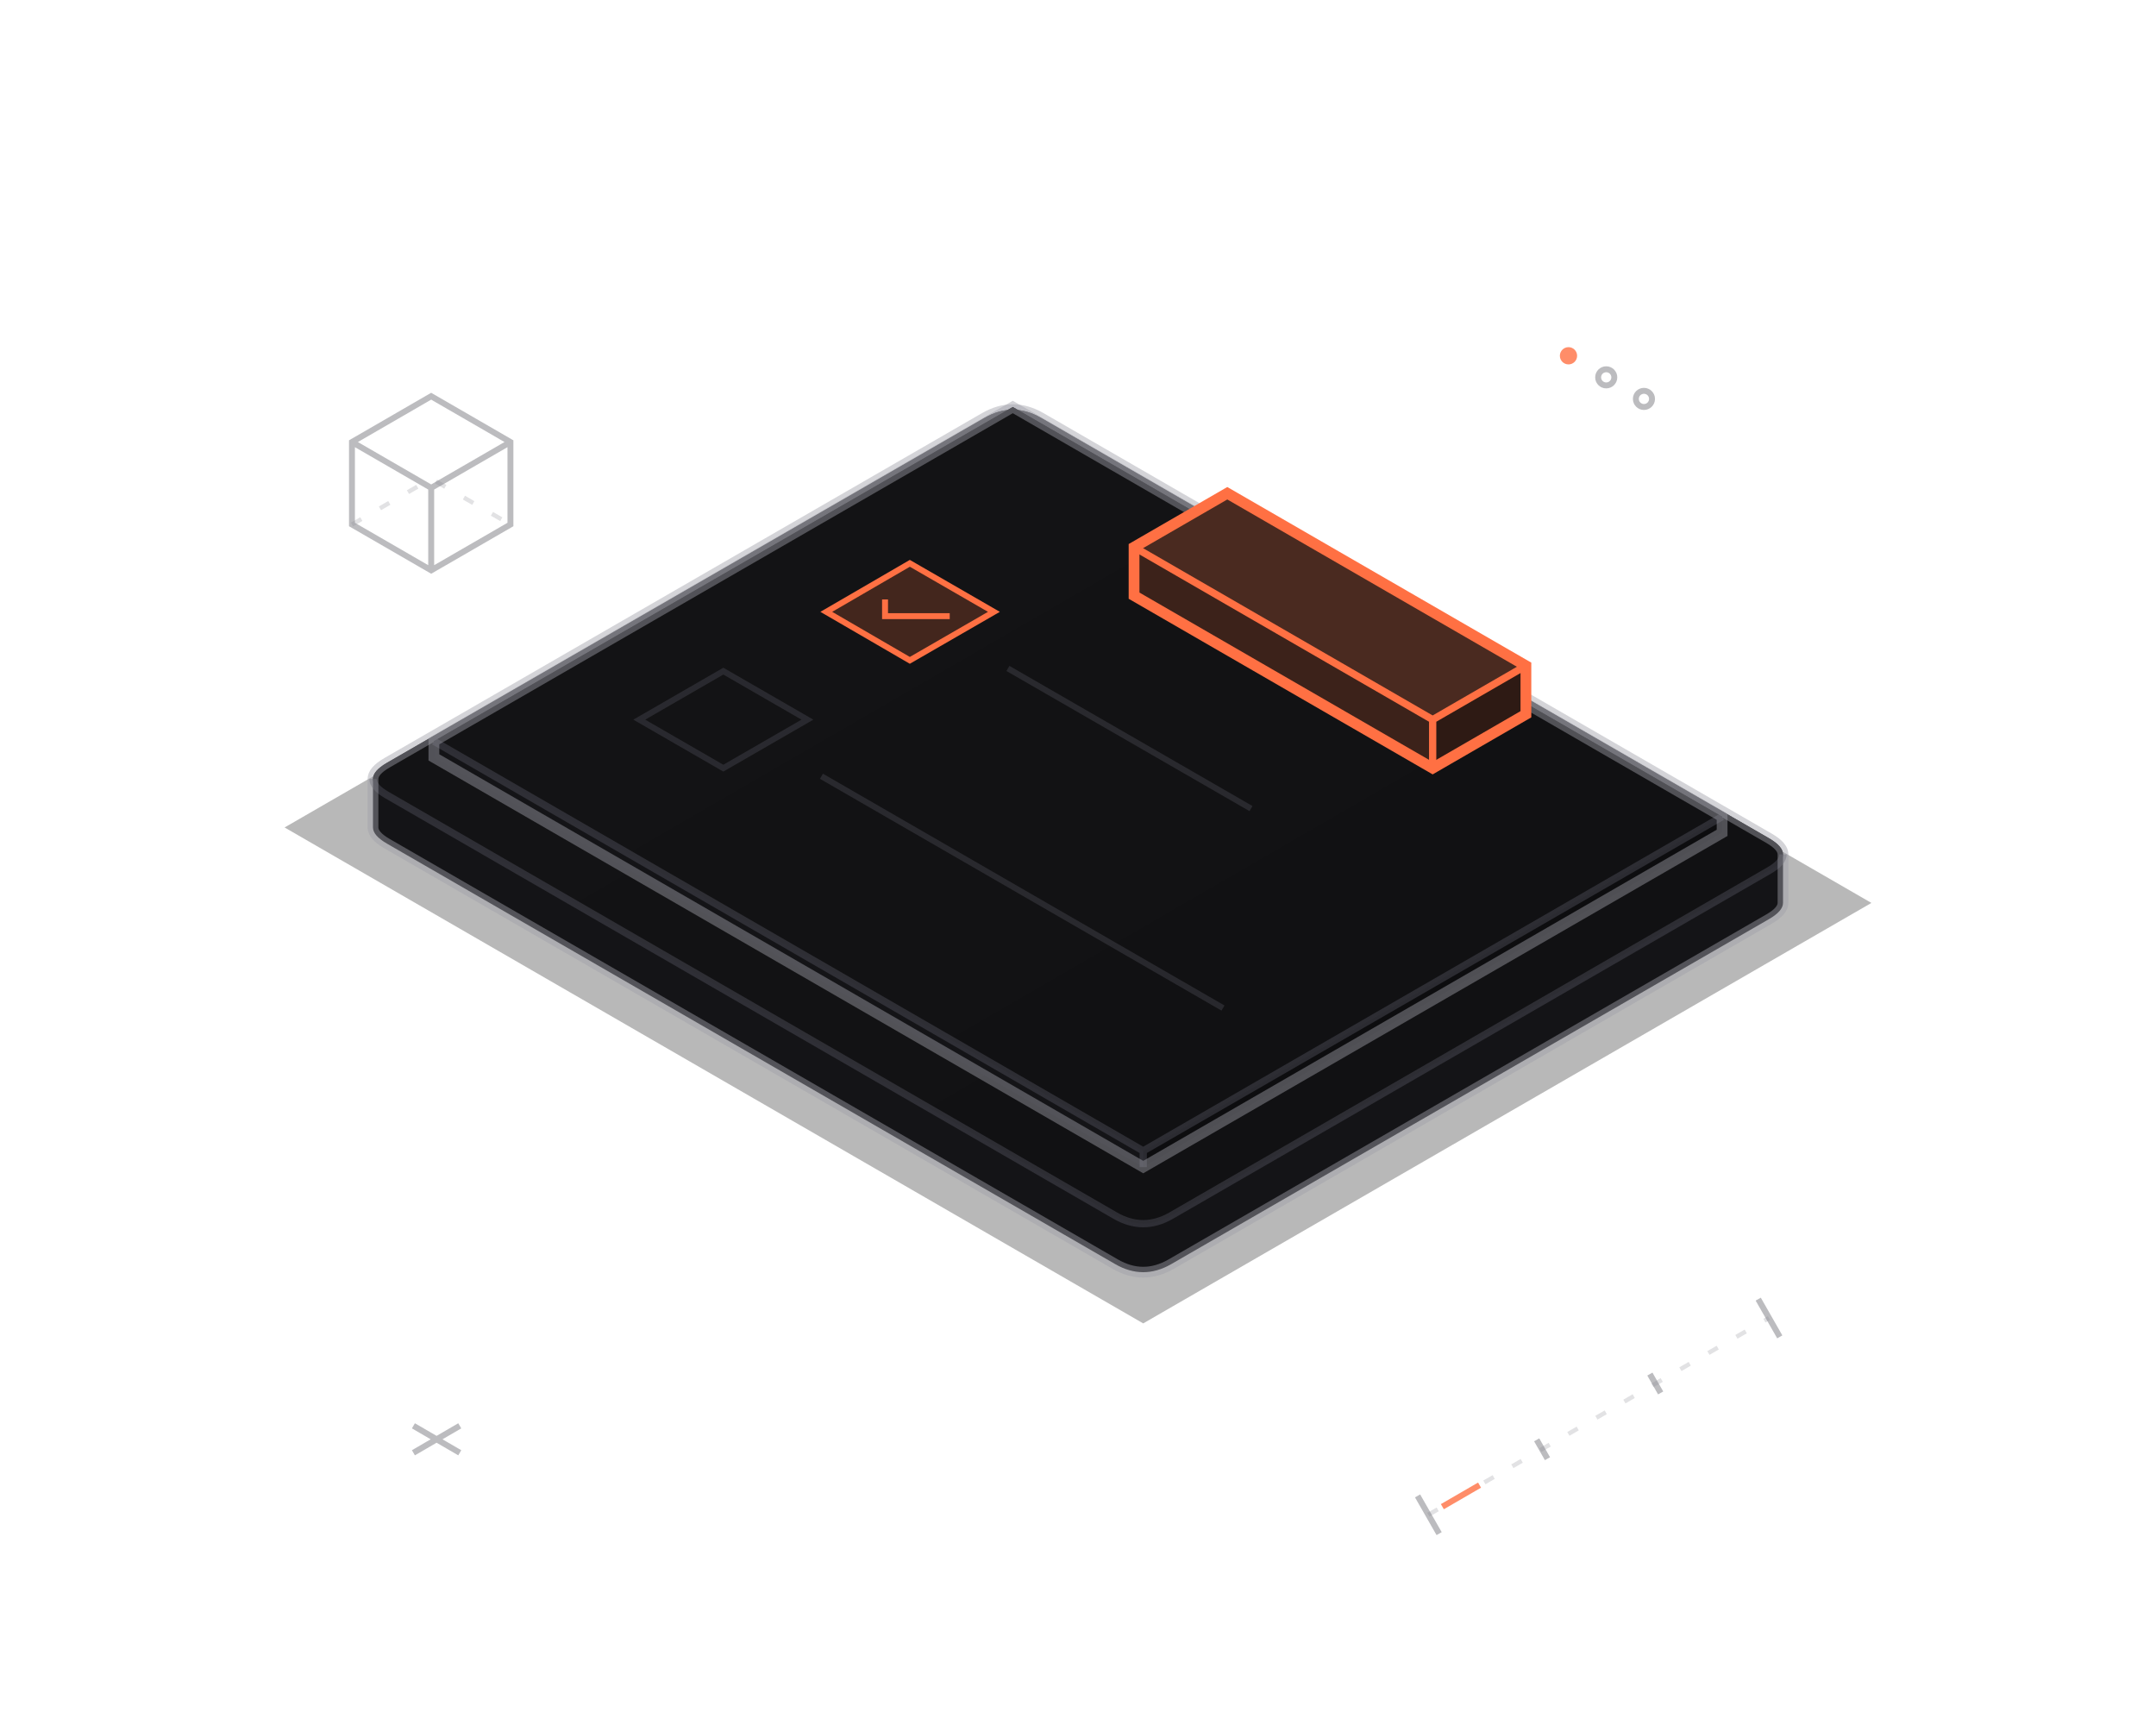
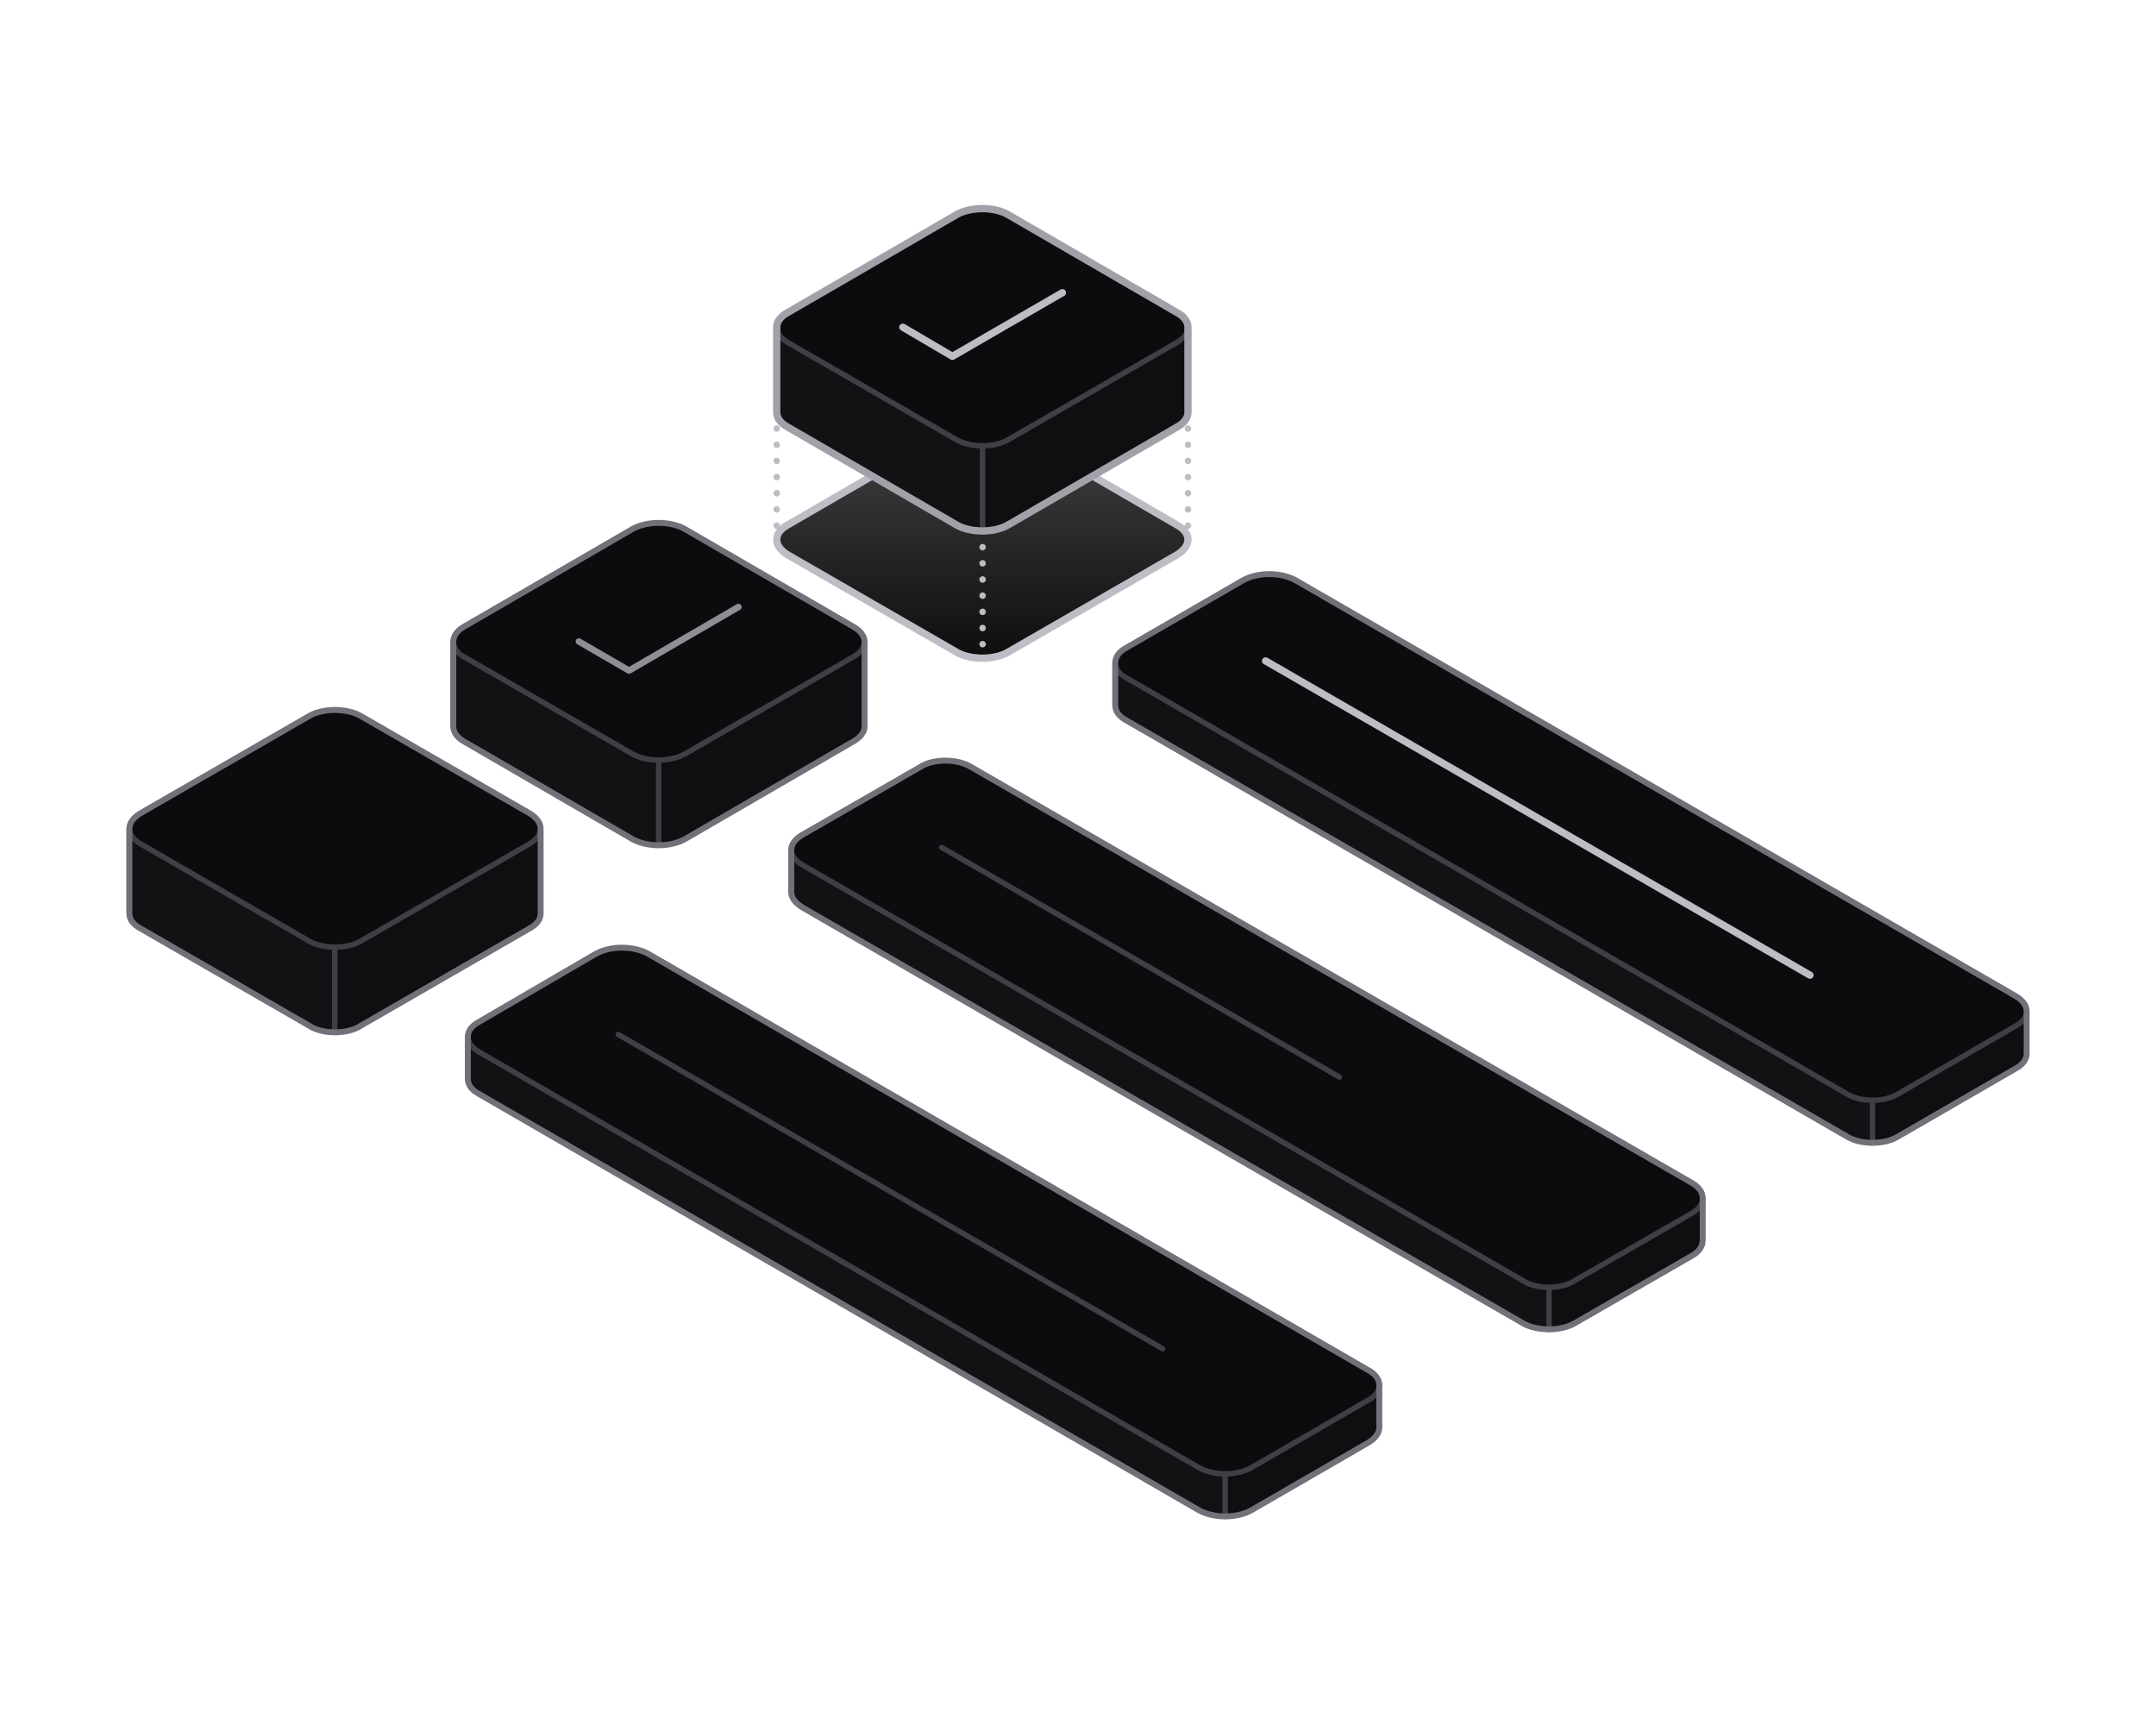
<svg xmlns="http://www.w3.org/2000/svg" width="400" height="320" viewBox="0 0 400 320" fill="none" role="img" aria-labelledby="fg-checklist-dark-title fg-checklist-dark-description" class="fg-checklist-dark">
  <defs>
-     <linearGradient id="fg-checklist-dark-plane" x1="0" y1="0" x2="1" y2="1">
-       <stop stop-color="#141416" />
-       <stop offset="1" stop-color="#101012" />
+     <linearGradient id="fg-checklist-dark-cy" x1="0" y1="0" x2="1" y2="0">
+       <stop stop-color="#121215" />
+       <stop offset="1" stop-color="#0f0f12" />
+     </linearGradient>
+     <linearGradient id="fg-checklist-dark-slot" gradientUnits="userSpaceOnUse" x1="182.3" y1="78.1" x2="182.3" y2="122.1">
+       <stop offset="0" stop-color="#f4f4f5" stop-opacity="0.26" />
+       <stop offset="1" stop-color="#f4f4f5" stop-opacity="0.03" />
    </linearGradient>
  </defs>
  <style>
-     .fg-checklist-dark { stroke-linecap: butt; stroke-linejoin: miter; stroke-width: 2; stroke-opacity: .45; }
-     .fg-checklist-dark .edge, .fg-checklist-dark .seam { stroke: #a1a1aa; }
-     .fg-checklist-dark .seam { stroke: #51515c; }
-     .fg-checklist-dark .seam, .fg-checklist-dark .accent-seam { stroke-width: 1.35; }
-     .fg-checklist-dark .shade { fill: #000000; fill-opacity: .28; }
-     .fg-checklist-dark .soft { stroke: #46464f; stroke-width: 1.1; }
-     .fg-checklist-dark .guide { stroke: #6b6b75; stroke-width: .8; stroke-dasharray: 2 4; opacity: .55; }
-     .fg-checklist-dark .accent-edge, .fg-checklist-dark .accent-seam, .fg-checklist-dark .accent { stroke: #ff7043; }
-     .fg-checklist-dark .accent { stroke-width: 1.1; }
-     .fg-checklist-dark .accent-fill { fill: #ff7043; }
-     .fg-checklist-dark .accent-tint { fill: #43261d; stroke: #ff7043; stroke-width: 1.1; }
-     .fg-checklist-dark .tf { fill: url(#fg-checklist-dark-plane); }
-     .fg-checklist-dark .lf { fill: #141417; }
-     .fg-checklist-dark .rf { fill: #0d0d0f; }
-     .fg-checklist-dark .at { fill: #4a2a20; }
-     .fg-checklist-dark .af { fill: #3c221a; }
-     .fg-checklist-dark .ar { fill: #2e1a14; }
-     .fg-checklist-dark .accent-edge, .fg-checklist-dark .accent-seam, .fg-checklist-dark .accent, .fg-checklist-dark .accent-tint { stroke-opacity: 1; }
+     .fg-checklist-dark { stroke-linecap: round; stroke-linejoin: round; }
+     .fg-checklist-dark path { vector-effect: non-scaling-stroke; }
+     .fg-checklist-dark .t { fill: #0c0c0f; }
+     .fg-checklist-dark .l { fill: #121215; }
+     .fg-checklist-dark .r { fill: #0f0f12; }
+     .fg-checklist-dark .hole { fill: #060607; }
+     .fg-checklist-dark .cy { fill: url(#fg-checklist-dark-cy); }
+     .fg-checklist-dark .af { fill: #bdbdc5; }
+     .fg-checklist-dark .kf { fill: #8e8e97; }
+     .fg-checklist-dark .eo { fill-rule: evenodd; }
+     .fg-checklist-dark .o { stroke: #a1a1aa; stroke-width: 1.35; }
+     .fg-checklist-dark .o2 { stroke: #71717a; stroke-width: 1.1; }
+     .fg-checklist-dark .e { stroke: #3f3f46; stroke-width: 1; }
+     .fg-checklist-dark .d { stroke: #71717a; stroke-width: 1.2; stroke-dasharray: 0 3; }
+     .fg-checklist-dark .dh { stroke: #3f3f46; stroke-width: 1.2; stroke-dasharray: 0 3; }
+     .fg-checklist-dark .g { stroke: #71717a; stroke-width: 1; stroke-dasharray: 3 3; }
+     .fg-checklist-dark .k { stroke: #8e8e97; stroke-width: 1.2; }
+     .fg-checklist-dark .ka, .fg-checklist-dark .oa { stroke: #bdbdc5; stroke-width: 1.35; }
+     .fg-checklist-dark .da { stroke: #bdbdc5; stroke-width: 1.2; stroke-dasharray: 0 3; }
+     .fg-checklist-dark .ga { stroke: #bdbdc5; stroke-width: 1; stroke-dasharray: 3 3; }
  </style>
-   <g data-part="illustration">
-     <g data-part="decoration" aria-hidden="true" pointer-events="none" opacity=".8">
-       <path class="soft" d="M80 73.5L94.7 82L94.7 97.3L80 105.8L65.3 97.3L65.3 82ZM94.7 82L80 90.5L65.3 82M80 90.5L80 105.8M296.5 70a1.5 1.5 0 1 0 3 0a1.5 1.5 0 1 0 -3 0ZM303.5 74a1.5 1.5 0 1 0 3 0a1.5 1.5 0 1 0 -3 0ZM263 277.5L267 284.5M326.2 241L330.2 248M285.1 267.1L287.1 270.6M306.1 254.9L308.1 258.4M76.7 264.5L85.3 269.5M76.7 269.5L85.3 264.5" />
-       <path class="guide" d="M65.3 97.3L80 88.8L94.7 97.3M265 281L328.2 244.5" />
-       <path class="accent" d="M267.6 279.5L274.5 275.5" />
-       <path class="accent-fill" d="M289.4 66a1.6 1.6 0 1 0 3.2 0a1.6 1.6 0 1 0 -3.2 0Z" />
-     </g>
-     <g data-part="subject">
-       <g transform="translate(0 -7.5)">
-         <polygon class="shade" points="187.9,83 347.2,175 212.1,253 52.8,161" />
-         <g data-part="plate">
-           <path class="lf" d="M69.2 152Q69.2 150.5 71.8 149L182.7 85Q187.9 82 193.1 85L328.2 163Q330.8 164.5 330.8 166L330.8 175Q330.8 176.5 328.2 178L217.3 242Q212.1 245 206.9 242L71.8 164Q69.2 162.5 69.2 161Z" />
-           <path class="tf" d="M182.7 85Q187.9 82 193.1 85L328.2 163Q333.4 166 328.2 169L217.3 233Q212.1 236 206.9 233L71.8 155Q66.6 152 71.8 149Z" />
-           <path class="seam" d="M330.8 166Q330.8 167.5 328.2 169L217.3 233Q212.1 236 206.9 233L71.8 155Q69.2 153.5 69.2 152" />
-           <path class="edge" d="M69.2 152Q69.2 150.5 71.8 149L182.7 85Q187.9 82 193.1 85L328.2 163Q330.8 164.5 330.8 166L330.8 175Q330.8 176.5 328.2 178L217.3 242Q212.1 245 206.9 242L71.8 164Q69.2 162.5 69.2 161Z" />
-         </g>
-         <g data-part="volume">
-           <polygon class="lf" points="187.9,83 319.5,159 319.5,162 212.1,224 80.5,148 80.5,145" />
-           <polygon class="rf" points="319.5,159 212.1,221 212.1,224 319.5,162" />
-           <polygon class="tf" points="187.9,83 319.5,159 212.1,221 80.5,145" />
-           <path class="seam" d="M212.1 221L319.5 159M212.1 221L80.5 145M212.1 221L212.1 224" />
-           <polygon class="edge" points="187.9,83 319.5,159 319.5,162 212.1,224 80.5,148 80.5,145" />
-         </g>
-         <g data-part="detail">
-           <path class="soft" d="M187 131.5L232.1 157.5" />
-           <path class="soft" d="M134.2 132L149.8 141L134.2 150L118.6 141Z" />
-           <path class="soft" d="M152.4 151.5L226.9 194.5" />
-           <path class="accent-tint" d="M168.8 112L184.4 121L168.8 130L153.3 121Z" />
-         </g>
-         <g data-part="check-mark">
-           <polyline class="accent" points="164.2,118.7 164.2,121.8 176.2,121.8" />
-         </g>
-         <g data-part="volume">
-           <polygon class="af" points="227.7,99 283.1,131 283.1,140 265.8,150 210.4,118 210.4,109" />
-           <polygon class="ar" points="283.1,131 265.8,141 265.8,150 283.1,140" />
-           <polygon class="at" points="227.7,99 283.1,131 265.8,141 210.4,109" />
-           <path class="accent-seam" d="M265.8 141L283.1 131M265.8 141L210.4 109M265.8 141L265.8 150" />
-           <polygon class="accent-edge" points="227.7,99 283.1,131 283.1,140 265.8,150 210.4,118 210.4,109" />
-         </g>
-       </g>
-     </g>
-   </g>
+   <path class="hole" d="M187 121C185.8 121.7 184 122.1 182.3 122.1C180.5 122.1 178.7 121.7 177.5 121L146.1 102.9C144.8 102.1 144.1 101.1 144.1 100.1C144.1 99.1 144.8 98.1 146.1 97.4L177.5 79.2C178.7 78.5 180.5 78.1 182.3 78.1C184 78.1 185.8 78.5 187 79.2L218.4 97.4C219.7 98.1 220.4 99.1 220.4 100.1C220.4 101.1 219.7 102.1 218.4 102.9L187 121Z" />
+   <path fill="url(#fg-checklist-dark-slot)" d="M187 121C185.8 121.7 184 122.1 182.3 122.1C180.5 122.1 178.7 121.7 177.5 121L146.1 102.9C144.8 102.1 144.1 101.1 144.1 100.1C144.1 99.1 144.8 98.1 146.1 97.4L177.5 79.2C178.7 78.5 180.5 78.1 182.3 78.1C184 78.1 185.8 78.5 187 79.2L218.4 97.4C219.7 98.1 220.4 99.1 220.4 100.1C220.4 101.1 219.7 102.1 218.4 102.9L187 121Z" />
+   <path class="oa" d="M187 121C185.8 121.7 184 122.1 182.3 122.1C180.5 122.1 178.7 121.7 177.5 121L146.1 102.9C144.8 102.1 144.1 101.1 144.1 100.1C144.1 99.1 144.8 98.1 146.1 97.4L177.5 79.2C178.7 78.5 180.5 78.1 182.3 78.1C184 78.1 185.8 78.5 187 79.2L218.4 97.4C219.7 98.1 220.4 99.1 220.4 100.1C220.4 101.1 219.7 102.1 218.4 102.9L187 121Z" />
+   <path class="da" d="M144.1 76.5L144.1 100.1M182.3 98.5L182.3 122.1M220.4 76.5L220.4 100.1" />
+   <path class="r" d="M220.4 60.7C220.4 61.7 219.7 62.7 218.4 63.5L187 81.6C185.8 82.3 184 82.7 182.3 82.7L182.3 98.5C184 98.5 185.8 98.1 187 97.4L218.4 79.2C219.7 78.5 220.4 77.5 220.4 76.5Z" />
+   <path class="l" d="M182.3 82.7C180.5 82.7 178.7 82.3 177.5 81.6L146.1 63.5C144.8 62.7 144.1 61.7 144.1 60.7L144.1 76.5C144.1 77.5 144.8 78.5 146.1 79.2L177.5 97.4C178.7 98.1 180.5 98.5 182.3 98.5Z" />
+   <path class="t" d="M144.1 60.7C144.1 59.7 144.8 58.7 146.1 58L177.5 39.8C178.7 39.1 180.5 38.7 182.3 38.7C184 38.7 185.8 39.1 187 39.8L218.4 58C219.7 58.7 220.4 59.7 220.4 60.7C220.4 61.7 219.7 62.7 218.4 63.5L187 81.6C185.8 82.3 184 82.7 182.3 82.7C180.5 82.7 178.7 82.3 177.5 81.6L146.1 63.5C144.8 62.7 144.1 61.7 144.1 60.7Z" />
+   <path class="e" d="M220.4 60.7C220.4 61.7 219.7 62.7 218.4 63.5L187 81.6C185.8 82.3 184 82.7 182.3 82.7C180.5 82.7 178.7 82.3 177.5 81.6L146.1 63.5C144.8 62.7 144.1 61.7 144.1 60.7M182.3 82.7L182.3 98.5M144.1 60.7L144.1 76.5" />
+   <path class="o" d="M144.1 60.7C144.1 59.7 144.8 58.7 146.1 58L177.5 39.8C178.7 39.1 180.5 38.7 182.3 38.7C184 38.7 185.8 39.1 187 39.8L218.4 58C219.7 58.7 220.4 59.7 220.4 60.7L220.4 76.5C220.4 77.5 219.7 78.5 218.4 79.2L187 97.4C185.8 98.1 184 98.5 182.3 98.5C180.5 98.5 178.7 98.1 177.5 97.4L146.1 79.2C144.8 78.5 144.1 77.5 144.1 76.5Z" />
+   <path class="ka" d="M197.1 54.3L176.7 66.1L167.5 60.7" />
+   <path class="r" d="M160.4 119C160.4 120.1 159.6 121.1 158.4 121.8L127 139.9C125.7 140.6 124 141 122.2 141L122.2 156.8C124 156.8 125.7 156.4 127 155.7L158.4 137.5C159.6 136.8 160.4 135.8 160.4 134.8Z" />
+   <path class="l" d="M122.2 141C120.4 141 118.7 140.6 117.4 139.9L86 121.8C84.8 121.1 84.1 120.1 84.1 119L84.1 134.8C84.1 135.8 84.8 136.8 86 137.5L117.4 155.7C118.7 156.4 120.4 156.8 122.2 156.8Z" />
+   <path class="t" d="M84.1 119C84.1 118 84.8 117 86 116.3L117.4 98.1C118.7 97.4 120.4 97 122.2 97C124 97 125.7 97.4 127 98.1L158.4 116.3C159.6 117 160.4 118 160.4 119C160.4 120.1 159.6 121.1 158.4 121.8L127 139.9C125.7 140.6 124 141 122.2 141C120.4 141 118.7 140.6 117.4 139.9L86 121.8C84.8 121.1 84.1 120.1 84.1 119Z" />
+   <path class="e" d="M160.4 119C160.4 120.1 159.6 121.1 158.4 121.8L127 139.9C125.7 140.6 124 141 122.2 141C120.4 141 118.7 140.6 117.4 139.9L86 121.8C84.8 121.1 84.1 120.1 84.1 119M122.2 141L122.2 156.8M84.1 119L84.1 134.8" />
+   <path class="o2" d="M84.1 119C84.1 118 84.8 117 86 116.3L117.4 98.1C118.7 97.4 120.4 97 122.2 97C124 97 125.7 97.4 127 98.1L158.4 116.3C159.6 117 160.4 118 160.4 119L160.4 134.8C160.4 135.8 159.6 136.8 158.4 137.5L127 155.7C125.7 156.4 124 156.8 122.2 156.8C120.4 156.8 118.7 156.4 117.4 155.7L86 137.5C84.8 136.8 84.1 135.8 84.1 134.8Z" />
+   <path class="k" d="M137 112.6L116.7 124.4L107.4 119" />
+   <path class="r" d="M376 187.6C376 188.6 375.3 189.6 374 190.3L352.2 202.9C350.9 203.7 349.2 204.1 347.4 204.1L347.4 212C349.2 212 350.9 211.6 352.2 210.8L374 198.2C375.3 197.5 376 196.5 376 195.5Z" />
+   <path class="l" d="M347.4 204.1C345.6 204.1 343.9 203.7 342.6 202.9L208.9 125.7C207.6 125 206.9 124 206.9 123L206.9 130.8C206.9 131.9 207.6 132.9 208.9 133.6L342.6 210.8C343.9 211.6 345.6 212 347.4 212Z" />
+   <path class="t" d="M206.9 123C206.9 121.9 207.6 120.9 208.9 120.2L230.7 107.6C232 106.9 233.7 106.5 235.5 106.5C237.3 106.5 239 106.9 240.3 107.6L374 184.8C375.3 185.6 376 186.5 376 187.6C376 188.6 375.3 189.6 374 190.3L352.2 202.9C350.9 203.7 349.2 204.1 347.4 204.1C345.6 204.1 343.9 203.7 342.6 202.9L208.9 125.7C207.6 125 206.9 124 206.9 123Z" />
+   <path class="e" d="M376 187.6C376 188.6 375.3 189.6 374 190.3L352.2 202.9C350.9 203.7 349.2 204.1 347.4 204.1C345.6 204.1 343.9 203.7 342.6 202.9L208.9 125.7C207.6 125 206.9 124 206.9 123M347.4 204.1L347.4 212M206.9 123L206.9 130.8" />
+   <path class="o2" d="M206.9 123C206.9 121.9 207.6 120.9 208.9 120.2L230.7 107.6C232 106.9 233.7 106.5 235.5 106.5C237.3 106.5 239 106.9 240.3 107.6L374 184.8C375.3 185.6 376 186.5 376 187.6L376 195.5C376 196.5 375.3 197.5 374 198.2L352.2 210.8C350.9 211.6 349.2 212 347.4 212C345.6 212 343.9 211.6 342.6 210.8L208.9 133.6C207.6 132.9 206.9 131.9 206.9 130.8Z" />
+   <path class="ka" d="M234.8 122.6L335.8 180.9" />
+   <path class="r" d="M100.3 153.7C100.3 154.7 99.6 155.7 98.3 156.5L66.9 174.6C65.7 175.3 63.9 175.7 62.1 175.7L62.1 191.5C63.9 191.5 65.7 191.1 66.9 190.3L98.3 172.2C99.6 171.5 100.3 170.5 100.3 169.5Z" />
+   <path class="l" d="M62.1 175.7C60.4 175.7 58.6 175.3 57.4 174.6L26 156.5C24.7 155.7 24 154.7 24 153.7L24 169.5C24 170.5 24.7 171.5 26 172.2L57.4 190.3C58.6 191.1 60.4 191.5 62.1 191.5Z" />
+   <path class="t" d="M24 153.7C24 152.7 24.7 151.7 26 150.9L57.4 132.8C58.6 132.1 60.4 131.7 62.1 131.7C63.9 131.7 65.7 132.1 66.9 132.8L98.3 150.9C99.6 151.7 100.3 152.7 100.3 153.7C100.3 154.7 99.6 155.7 98.3 156.5L66.9 174.6C65.7 175.3 63.9 175.7 62.1 175.7C60.4 175.7 58.6 175.3 57.4 174.6L26 156.5C24.7 155.7 24 154.7 24 153.7Z" />
+   <path class="e" d="M100.3 153.7C100.3 154.7 99.6 155.7 98.3 156.5L66.9 174.6C65.7 175.3 63.9 175.7 62.1 175.7C60.4 175.7 58.6 175.3 57.4 174.6L26 156.5C24.7 155.7 24 154.7 24 153.7M62.1 175.7L62.1 191.5M24 153.7L24 169.5" />
+   <path class="o2" d="M24 153.7C24 152.7 24.7 151.7 26 150.9L57.4 132.8C58.6 132.1 60.4 131.7 62.1 131.7C63.9 131.7 65.7 132.1 66.9 132.8L98.3 150.9C99.6 151.7 100.3 152.7 100.3 153.7L100.3 169.5C100.3 170.5 99.6 171.5 98.3 172.2L66.9 190.3C65.7 191.1 63.9 191.5 62.1 191.5C60.4 191.5 58.6 191.1 57.4 190.3L26 172.2C24.7 171.5 24 170.5 24 169.5Z" />
+   <path class="r" d="M315.9 222.3C315.9 223.3 315.2 224.3 314 225L292.1 237.6C290.9 238.4 289.1 238.8 287.4 238.8L287.4 246.6C289.1 246.6 290.9 246.2 292.1 245.5L314 232.9C315.2 232.2 315.9 231.2 315.9 230.1Z" />
+   <path class="l" d="M287.4 238.8C285.6 238.8 283.8 238.4 282.6 237.6L148.8 160.4C147.6 159.7 146.8 158.7 146.8 157.6L146.8 165.5C146.8 166.6 147.6 167.5 148.8 168.3L282.6 245.5C283.8 246.2 285.6 246.6 287.4 246.6Z" />
+   <path class="t" d="M146.8 157.6C146.8 156.6 147.6 155.6 148.8 154.9L170.7 142.3C171.9 141.5 173.6 141.1 175.4 141.1C177.2 141.1 178.9 141.5 180.2 142.3L314 219.5C315.2 220.2 315.9 221.2 315.9 222.3C315.9 223.3 315.2 224.3 314 225L292.1 237.6C290.9 238.4 289.1 238.8 287.4 238.8C285.6 238.8 283.8 238.4 282.6 237.6L148.8 160.4C147.6 159.7 146.8 158.7 146.8 157.6Z" />
+   <path class="e" d="M315.9 222.3C315.9 223.3 315.2 224.3 314 225L292.1 237.6C290.9 238.4 289.1 238.8 287.4 238.8C285.6 238.8 283.8 238.4 282.6 237.6L148.8 160.4C147.6 159.7 146.8 158.7 146.8 157.6M287.4 238.8L287.4 246.6M146.8 157.6L146.8 165.5" />
+   <path class="o2" d="M146.8 157.6C146.8 156.6 147.6 155.6 148.8 154.9L170.7 142.3C171.9 141.5 173.6 141.1 175.4 141.1C177.2 141.1 178.9 141.5 180.2 142.3L314 219.5C315.2 220.2 315.9 221.2 315.9 222.3L315.9 230.1C315.9 231.2 315.2 232.2 314 232.9L292.1 245.5C290.9 246.2 289.1 246.6 287.4 246.6C285.6 246.6 283.8 246.2 282.6 245.5L148.8 168.3C147.6 167.5 146.8 166.6 146.8 165.5Z" />
+   <path class="e" d="M174.7 157.2L248.5 199.8" />
+   <path class="r" d="M255.9 256.9C255.9 258 255.2 259 253.9 259.7L232.1 272.3C230.8 273 229.1 273.4 227.3 273.4L227.3 281.3C229.1 281.3 230.8 280.9 232.1 280.2L253.9 267.6C255.2 266.8 255.9 265.8 255.9 264.8Z" />
+   <path class="l" d="M227.3 273.4C225.5 273.4 223.8 273 222.5 272.3L88.8 195.1C87.5 194.3 86.8 193.3 86.8 192.3L86.8 200.2C86.8 201.2 87.5 202.2 88.8 202.9L222.5 280.2C223.8 280.9 225.5 281.3 227.3 281.3Z" />
+   <path class="t" d="M86.8 192.3C86.8 191.3 87.5 190.3 88.8 189.6L110.6 176.9C111.9 176.2 113.6 175.8 115.4 175.8C117.2 175.8 118.9 176.2 120.2 176.9L253.9 254.2C255.2 254.9 255.9 255.9 255.9 256.9C255.9 258 255.2 259 253.9 259.7L232.1 272.3C230.8 273 229.1 273.4 227.3 273.4C225.5 273.4 223.8 273 222.5 272.3L88.8 195.1C87.5 194.3 86.8 193.3 86.8 192.3Z" />
+   <path class="e" d="M255.9 256.9C255.9 258 255.2 259 253.9 259.7L232.1 272.3C230.8 273 229.1 273.4 227.3 273.4C225.5 273.4 223.8 273 222.5 272.3L88.8 195.1C87.5 194.3 86.8 193.3 86.8 192.3M227.3 273.4L227.3 281.3M86.8 192.3L86.8 200.2" />
+   <path class="o2" d="M86.8 192.3C86.8 191.3 87.5 190.3 88.8 189.6L110.6 176.9C111.9 176.2 113.6 175.8 115.4 175.8C117.2 175.8 118.9 176.2 120.2 176.9L253.9 254.2C255.2 254.9 255.9 255.9 255.9 256.9L255.9 264.8C255.9 265.8 255.2 266.8 253.9 267.6L232.1 280.2C230.8 280.9 229.1 281.3 227.3 281.3C225.5 281.3 223.8 280.9 222.5 280.2L88.8 202.9C87.5 202.2 86.8 201.2 86.8 200.2Z" />
+   <path class="e" d="M114.7 191.9L215.7 250.2" />
</svg>
